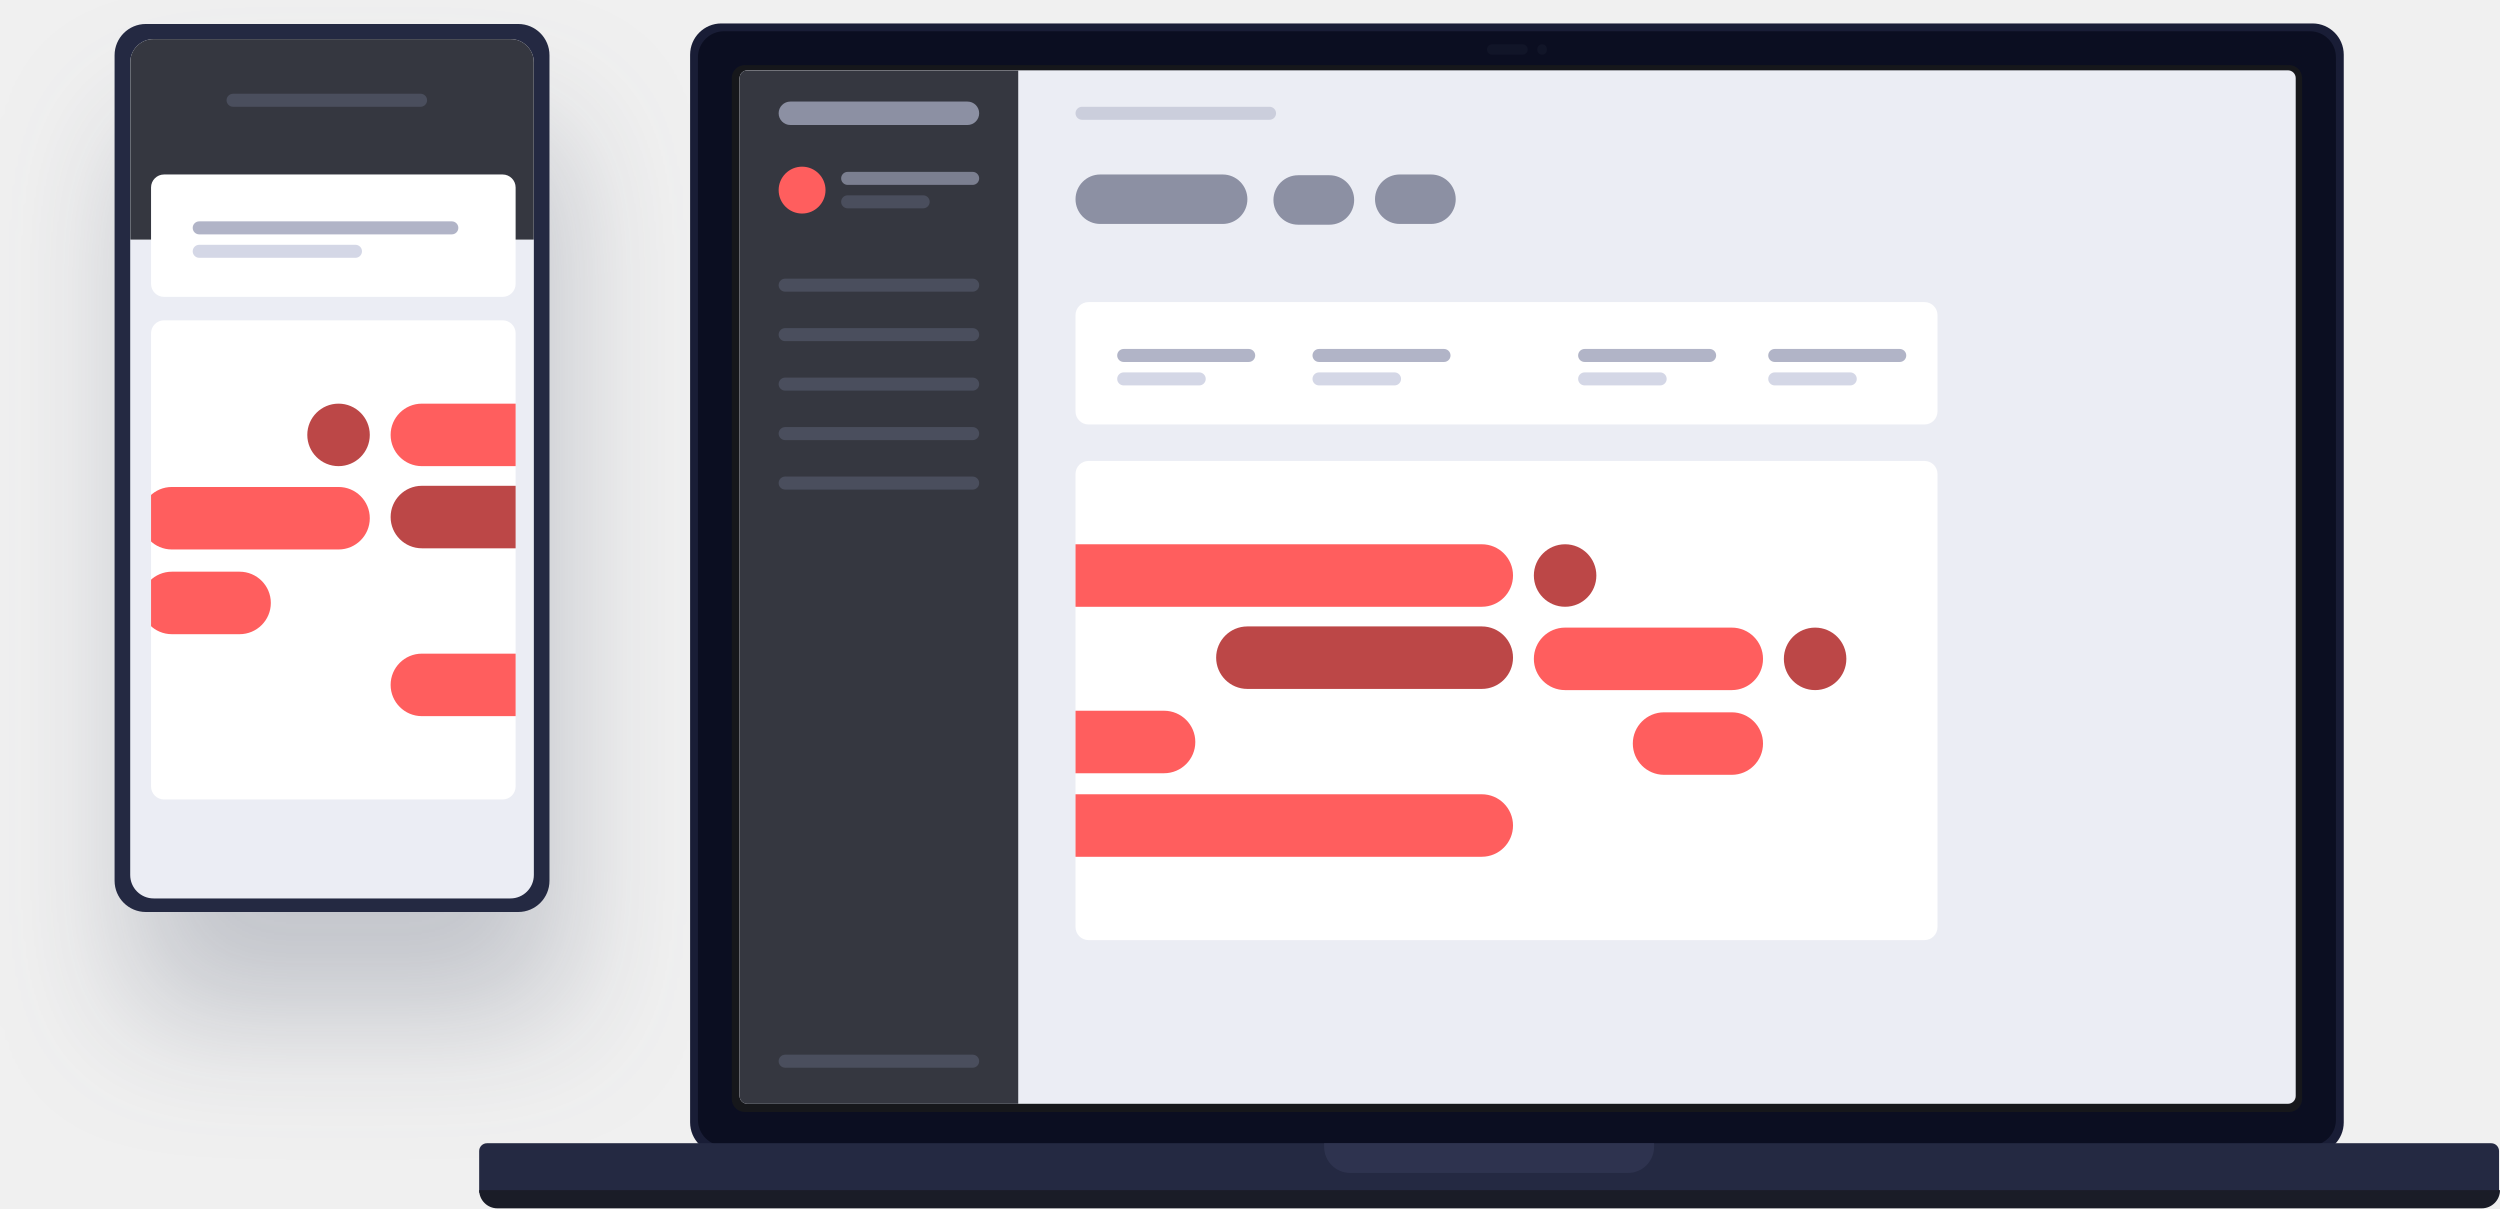
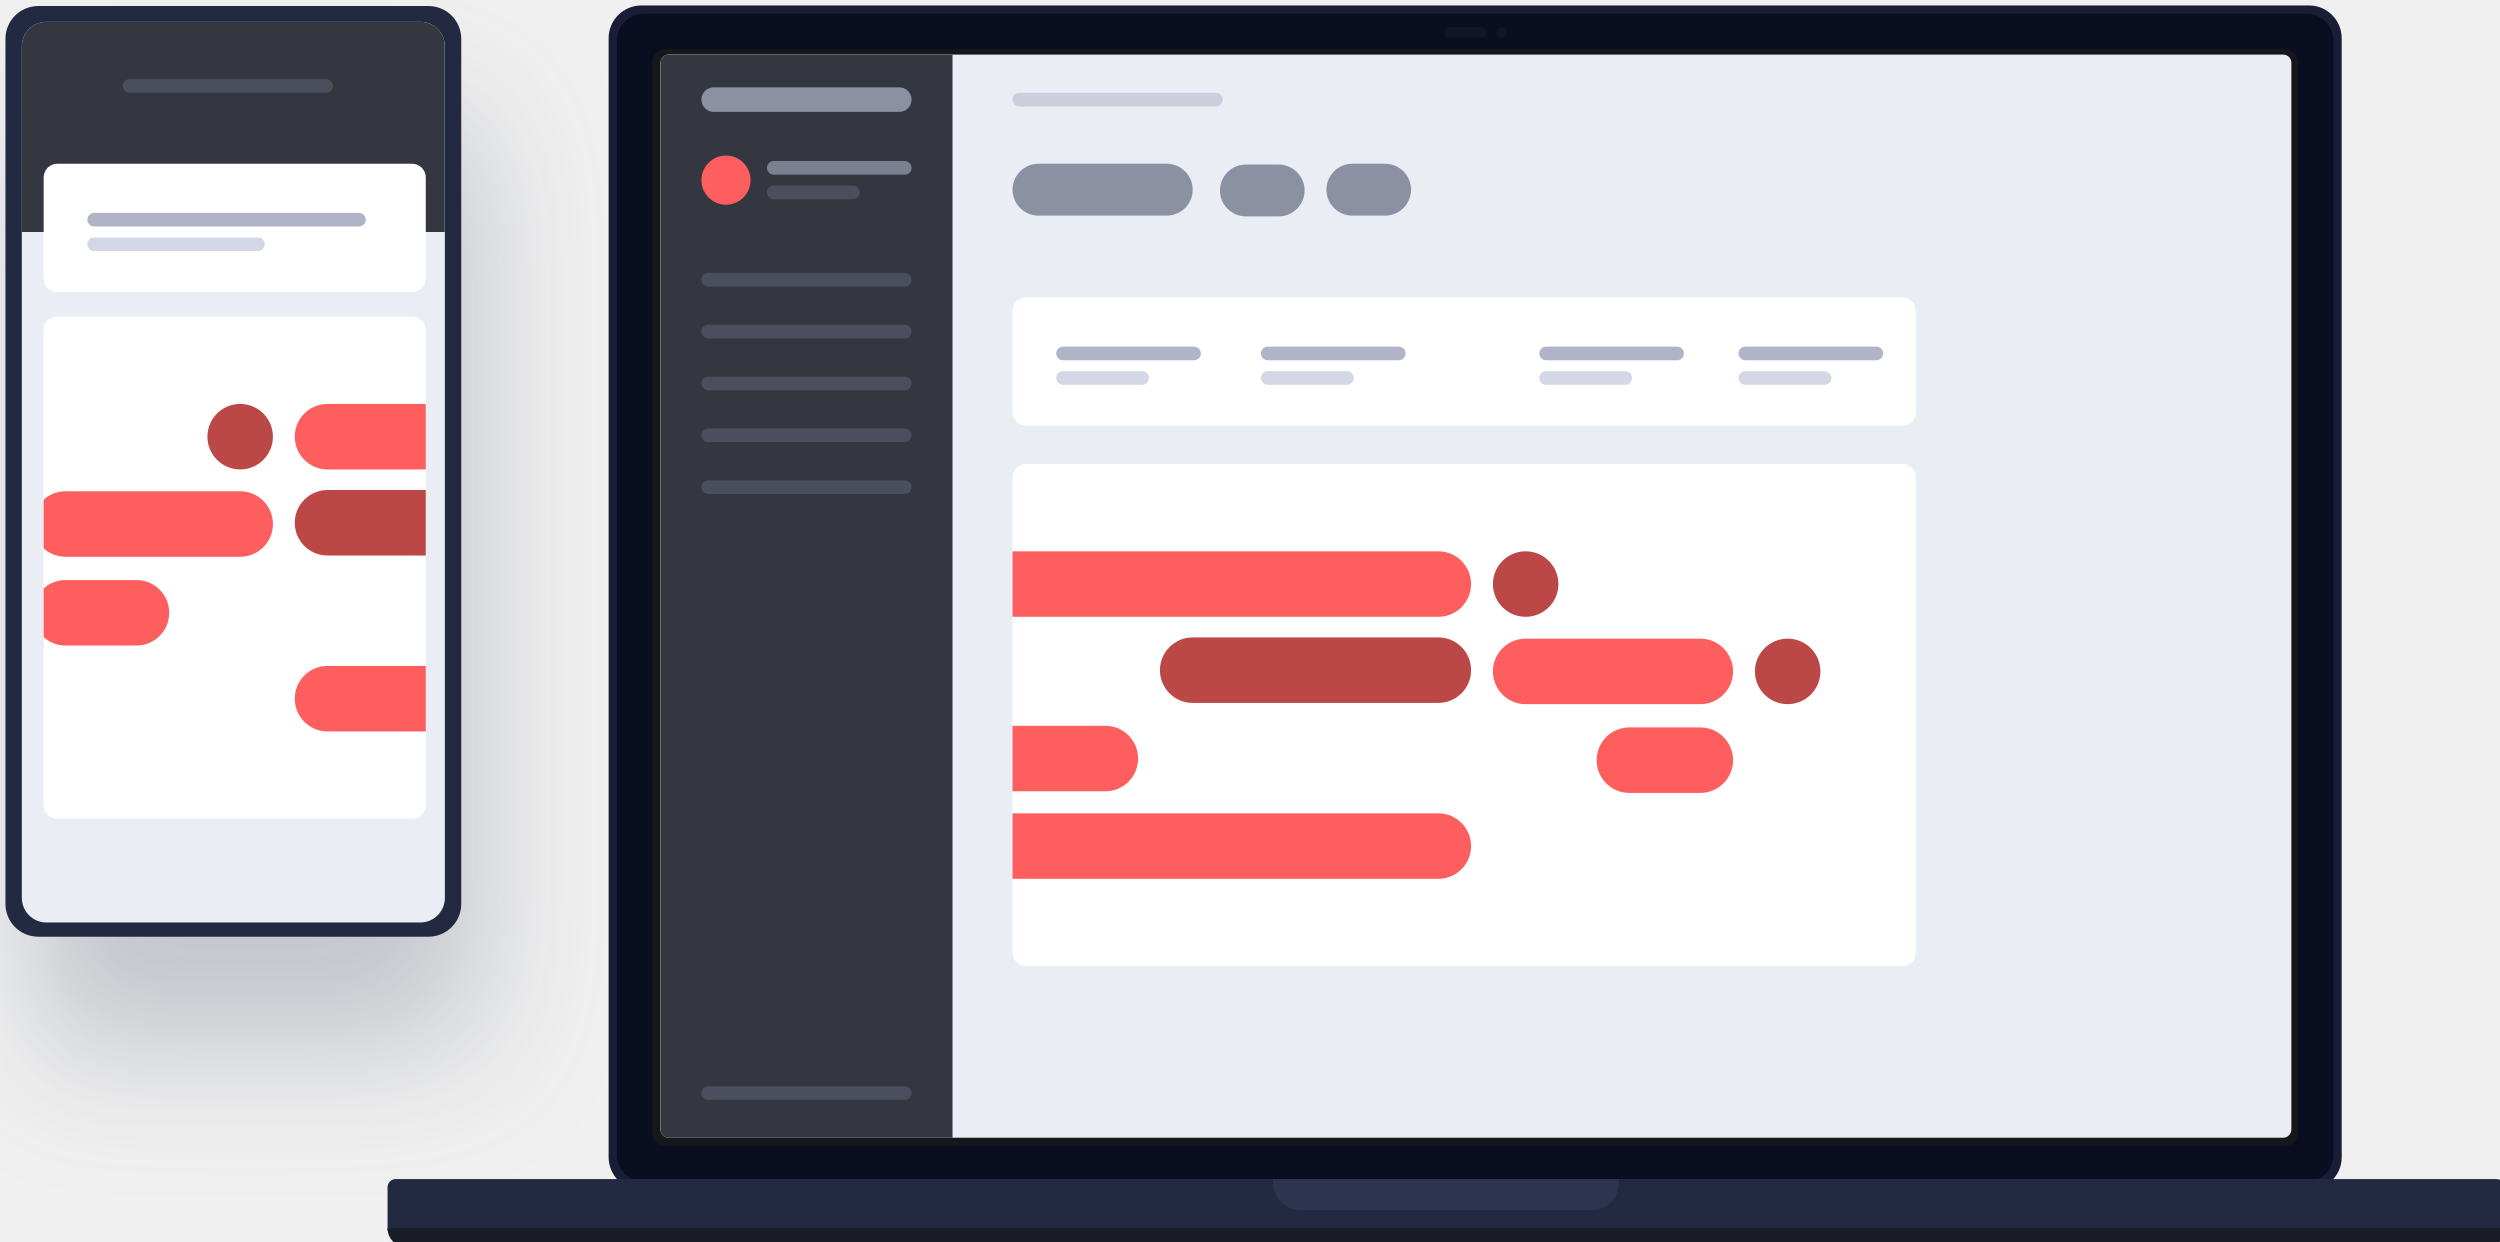
- <svg xmlns="http://www.w3.org/2000/svg" xmlns:xlink="http://www.w3.org/1999/xlink" width="960" height="464">
-   <defs>
+ <svg xmlns="http://www.w3.org/2000/svg" xmlns:xlink="http://www.w3.org/1999/xlink" width="916" height="455" version="1.1" id="svg474">
+   <defs id="defs285">
    <rect id="a" width="597.554" height="396.861" x="0" y="0" rx="3" />
    <rect id="c" width="331" height="184" x="0" y="0" rx="5" />
    <rect id="h" width="167" height="341" x="0" y="0" rx="12" />
    <rect id="i" width="155" height="330" x="0" y="0" rx="9" />
    <rect id="k" width="140" height="184" x="0" y="0" rx="5" />
-     <filter id="g" width="213.8%" height="155.7%" x="-53.3%" y="-16.1%" filterUnits="objectBoundingBox">
-       <feOffset dx="6" dy="40" in="SourceAlpha" result="shadowOffsetOuter1" />
-       <feGaussianBlur in="shadowOffsetOuter1" result="shadowBlurOuter1" stdDeviation="25" />
-       <feColorMatrix in="shadowBlurOuter1" values="0 0 0 0 0.243 0 0 0 0 0.279 0 0 0 0 0.375 0 0 0 0.255 0" />
+     <filter id="g" width="2.138" height="1.557" x="-0.533" y="-0.161" filterUnits="objectBoundingBox">
+       <feOffset dx="6" dy="40" in="SourceAlpha" result="shadowOffsetOuter1" id="feOffset277" />
+       <feGaussianBlur in="shadowOffsetOuter1" result="shadowBlurOuter1" stdDeviation="25" id="feGaussianBlur279" />
+       <feColorMatrix in="shadowBlurOuter1" values="0 0 0 0 0.243 0 0 0 0 0.279 0 0 0 0 0.375 0 0 0 0.255 0" id="feColorMatrix281" />
    </filter>
-     <path id="e" d="M3 0h769.629a3 3 0 013 3v16.006H0V3a3 3 0 013-3z" />
+     <path id="e" d="m 3,0 h 769.629 a 3,3 0 0 1 3,3 V 19.006 H 0 V 3 A 3,3 0 0 1 3,0 Z" />
  </defs>
-   <g fill="none" fill-rule="evenodd">
-     <g transform="translate(184 9)">
-       <rect width="635" height="434" x="81" fill="#191D36" fill-rule="nonzero" rx="12" />
-       <rect width="629" height="428" x="84" y="3" fill="#0B0E21" fill-rule="nonzero" rx="10" />
-       <rect width="603" height="402" x="97" y="16" fill="#16171B" fill-rule="nonzero" rx="5" />
-       <g transform="translate(100 18)">
+   <g id="g472" style="fill:none;fill-rule:evenodd" transform="translate(-42,-7)">
+     <g transform="translate(184,9)" id="g416">
+       <rect width="635" height="434" x="81" rx="12" id="rect287" y="0" style="fill:#191d36;fill-rule:nonzero" />
+       <rect width="629" height="428" x="84" y="3" rx="10" id="rect289" style="fill:#0b0e21;fill-rule:nonzero" />
+       <rect width="603" height="402" x="97" y="16" rx="5" id="rect291" style="fill:#16171b;fill-rule:nonzero" />
+       <g transform="translate(100,18)" id="g397">
        <mask id="b" fill="#fff">
-           <use xlink:href="#a" />
+           <use xlink:href="#a" id="use293" x="0" y="0" width="100%" height="100%" />
        </mask>
-         <use fill="#EBEDF4" fill-rule="nonzero" xlink:href="#a" />
-         <g mask="url(#b)">
-           <g transform="translate(129 14)">
-             <g transform="translate(0 75)">
-               <rect width="331" height="47" fill="#FFF" rx="5" />
-               <g transform="translate(16 18)">
-                 <rect width="53" height="5" fill="#B1B4C7" rx="2.5" />
-                 <rect width="34" height="5" y="9" fill="#D4D7E6" rx="2.5" />
-                 <g transform="translate(75)">
-                   <rect width="53" height="5" fill="#B1B4C7" rx="2.5" />
-                   <rect width="34" height="5" y="9" fill="#D4D7E6" rx="2.5" />
+         <use xlink:href="#a" id="use296" style="fill:#ebedf4;fill-rule:nonzero" x="0" y="0" width="100%" height="100%" />
+         <g mask="url(#b)" id="g365">
+           <g transform="translate(129,14)" id="g363">
+             <g transform="translate(0,75)" id="g324">
+               <rect width="331" height="47" rx="5" id="rect298" x="0" y="0" style="fill:#ffffff" />
+               <g transform="translate(16,18)" id="g322">
+                 <rect width="53" height="5" rx="2.5" id="rect300" x="0" y="0" style="fill:#b1b4c7" />
+                 <rect width="34" height="5" y="9" rx="2.5" id="rect302" x="0" style="fill:#d4d7e6" />
+                 <g transform="translate(75)" id="g308">
+                   <rect width="53" height="5" rx="2.5" id="rect304" x="0" y="0" style="fill:#b1b4c7" />
+                   <rect width="34" height="5" y="9" rx="2.5" id="rect306" x="0" style="fill:#d4d7e6" />
                </g>
-                 <g transform="translate(177)">
-                   <rect width="53" height="5" fill="#B1B4C7" rx="2.5" />
-                   <rect width="34" height="5" y="9" fill="#D4D7E6" rx="2.5" />
+                 <g transform="translate(177)" id="g314">
+                   <rect width="53" height="5" rx="2.5" id="rect310" x="0" y="0" style="fill:#b1b4c7" />
+                   <rect width="34" height="5" y="9" rx="2.5" id="rect312" x="0" style="fill:#d4d7e6" />
                </g>
-                 <g transform="translate(250)">
-                   <rect width="53" height="5" fill="#B1B4C7" rx="2.5" />
-                   <rect width="34" height="5" y="9" fill="#D4D7E6" rx="2.5" />
+                 <g transform="translate(250)" id="g320">
+                   <rect width="53" height="5" rx="2.5" id="rect316" x="0" y="0" style="fill:#b1b4c7" />
+                   <rect width="34" height="5" y="9" rx="2.5" id="rect318" x="0" style="fill:#d4d7e6" />
                </g>
              </g>
            </g>
-             <g transform="translate(0 136)">
+             <g transform="translate(0,136)" id="g351">
              <mask id="d" fill="#fff">
-                 <use xlink:href="#c" />
+                 <use xlink:href="#c" id="use326" x="0" y="0" width="100%" height="100%" />
              </mask>
-               <use fill="#FFF" xlink:href="#c" />
-               <g mask="url(#d)">
-                 <g transform="translate(-33 32)">
-                   <rect width="184" height="24" x="17" fill="#FF5E5E" rx="12" />
-                   <rect width="184" height="24" x="17" y="96" fill="#FF5E5E" rx="12" />
-                   <rect width="24" height="24" x="209" fill="#BC4747" rx="12" />
-                   <rect width="88" height="24" x="209" y="32" fill="#FF5E5E" rx="12" />
-                   <rect width="114" height="24" x="87" y="31.547" fill="#BC4747" rx="12" />
-                   <rect width="50" height="24" x="247" y="64.53" fill="#FF5E5E" rx="12" />
-                   <rect width="79" height="24" y="63.925" fill="#FF5E5E" rx="12" />
-                   <rect width="24" height="24" x="305" y="32" fill="#BC4747" rx="12" />
+               <use xlink:href="#c" id="use329" style="fill:#ffffff" x="0" y="0" width="100%" height="100%" />
+               <g mask="url(#d)" id="g349">
+                 <g transform="translate(-33,32)" id="g347">
+                   <rect width="184" height="24" x="17" rx="12" id="rect331" y="0" style="fill:#ff5e5e" />
+                   <rect width="184" height="24" x="17" y="96" rx="12" id="rect333" style="fill:#ff5e5e" />
+                   <rect width="24" height="24" x="209" rx="12" id="rect335" y="0" style="fill:#bc4747" />
+                   <rect width="88" height="24" x="209" y="32" rx="12" id="rect337" style="fill:#ff5e5e" />
+                   <rect width="114" height="24" x="87" y="31.547" rx="12" id="rect339" style="fill:#bc4747" />
+                   <rect width="50" height="24" x="247" y="64.53" rx="12" id="rect341" style="fill:#ff5e5e" />
+                   <rect width="79" height="24" y="63.925" rx="12" id="rect343" x="0" style="fill:#ff5e5e" />
+                   <rect width="24" height="24" x="305" y="32" rx="12" id="rect345" style="fill:#bc4747" />
                </g>
              </g>
            </g>
-             <rect width="77" height="5" fill="#CBCEDC" rx="2.5" />
-             <g transform="translate(0 26)" fill="#8C90A3">
-               <rect width="66" height="19" rx="9.5" />
-               <rect width="31" height="19" x="76" y=".288" rx="9.5" />
-               <rect width="31" height="19" x="115" rx="9.5" />
+             <rect width="77" height="5" rx="2.5" id="rect353" x="0" y="0" style="fill:#cbcedc" />
+             <g transform="translate(0,26)" id="g361" style="fill:#8c90a3">
+               <rect width="66" height="19" rx="9.5" id="rect355" x="0" y="0" />
+               <rect width="31" height="19" x="76" y="0.288" rx="9.5" id="rect357" />
+               <rect width="31" height="19" x="115" rx="9.5" id="rect359" y="0" />
            </g>
          </g>
        </g>
-         <g mask="url(#b)">
-           <path fill="#353740" d="M0 0h107v397H0z" />
-           <g transform="translate(15 12)">
-             <rect width="77" height="5" y="68" fill="#4A4E5D" rx="2.5" />
-             <rect width="77" height="5" y="87" fill="#4A4E5D" rx="2.5" />
-             <rect width="77" height="5" y="106" fill="#4A4E5D" rx="2.5" />
-             <rect width="77" height="5" y="125" fill="#4A4E5D" rx="2.5" />
-             <rect width="77" height="5" y="144" fill="#4A4E5D" rx="2.5" />
-             <rect width="77" height="5" y="366" fill="#4A4E5D" rx="2.5" />
-             <g transform="translate(0 25)">
-               <g transform="translate(24 2)">
-                 <rect width="53" height="5" fill="#7B7F90" rx="2.5" />
-                 <rect width="34" height="5" y="9" fill="#4A4E5D" rx="2.5" />
+         <g mask="url(#b)" id="g395">
+           <path d="M 0,0 H 107 V 397 H 0 Z" id="path367" style="fill:#353740" />
+           <g transform="translate(15,12)" id="g393">
+             <rect width="77" height="5" y="68" rx="2.5" id="rect369" x="0" style="fill:#4a4e5d" />
+             <rect width="77" height="5" y="87" rx="2.5" id="rect371" x="0" style="fill:#4a4e5d" />
+             <rect width="77" height="5" y="106" rx="2.5" id="rect373" x="0" style="fill:#4a4e5d" />
+             <rect width="77" height="5" y="125" rx="2.5" id="rect375" x="0" style="fill:#4a4e5d" />
+             <rect width="77" height="5" y="144" rx="2.5" id="rect377" x="0" style="fill:#4a4e5d" />
+             <rect width="77" height="5" y="366" rx="2.5" id="rect379" x="0" style="fill:#4a4e5d" />
+             <g transform="translate(0,25)" id="g389">
+               <g transform="translate(24,2)" id="g385">
+                 <rect width="53" height="5" rx="2.5" id="rect381" x="0" y="0" style="fill:#7b7f90" />
+                 <rect width="34" height="5" y="9" rx="2.5" id="rect383" x="0" style="fill:#4a4e5d" />
              </g>
-               <circle cx="9" cy="9" r="9" fill="#FF5E5E" />
+               <circle cx="9" cy="9" r="9" id="circle387" style="fill:#ff5e5e" />
            </g>
-             <rect width="77" height="9" fill="#8C90A3" rx="4.5" />
+             <rect width="77" height="9" rx="4.5" id="rect391" x="0" y="0" style="fill:#8c90a3" />
          </g>
        </g>
      </g>
-       <g fill="#4A5166" fill-rule="nonzero" opacity=".098" transform="translate(387 8)">
-         <rect width="15.64" height="4" rx="2" />
-         <rect width="3.68" height="4" x="19.32" rx="1.84" />
+       <g transform="translate(387,8)" id="g403" style="opacity:0.098;fill:#4a5166;fill-rule:nonzero">
+         <rect width="15.64" height="4" rx="2" id="rect399" x="0" y="0" />
+         <rect width="3.68" height="4" x="19.32" rx="1.84" id="rect401" y="0" />
      </g>
-       <g transform="translate(0 430)">
+       <g transform="translate(0,430)" id="g412">
        <mask id="f" fill="#fff">
-           <use xlink:href="#e" />
+           <use xlink:href="#e" id="use405" x="0" y="0" width="100%" height="100%" />
        </mask>
-         <use fill="#242942" fill-rule="nonzero" xlink:href="#e" />
-         <rect width="126.689" height="57.968" x="324.47" y="-46.564" fill="#2E334F" fill-rule="nonzero" mask="url(#f)" rx="10" />
+         <use xlink:href="#e" id="use408" style="fill:#242942;fill-rule:nonzero" x="0" y="0" width="100%" height="100%" />
+         <rect width="126.689" height="57.968" x="324.47" y="-46.564" mask="url(#f)" rx="10" id="rect410" style="fill:#2e334f;fill-rule:nonzero" />
      </g>
-       <path fill="#1A1C27" fill-rule="nonzero" d="M0 448h776a7 7 0 01-7 7H7a7 7 0 01-7-7z" />
+       <path d="m 0,448 h 776 a 7,7 0 0 1 -7,7 H 7 a 7,7 0 0 1 -7,-7 z" id="path414" style="fill:#1a1c27;fill-rule:nonzero" />
    </g>
-     <g fill-rule="nonzero" transform="translate(44 9.21)">
-       <use fill="#000" filter="url(#g)" xlink:href="#h" />
-       <use fill="#242942" xlink:href="#h" />
+     <g transform="translate(44,9.21)" id="g422" style="fill-rule:nonzero">
+       <use xlink:href="#h" id="use418" style="fill:#000000;filter:url(#g)" x="0" y="0" width="100%" height="100%" />
+       <use xlink:href="#h" id="use420" style="fill:#242942" x="0" y="0" width="100%" height="100%" />
    </g>
-     <g transform="translate(50 15)">
+     <g transform="translate(50,15)" id="g464">
      <mask id="j" fill="#fff">
-         <use xlink:href="#i" />
+         <use xlink:href="#i" id="use424" x="0" y="0" width="100%" height="100%" />
      </mask>
-       <use fill="#EBEDF4" fill-rule="nonzero" xlink:href="#i" />
-       <g mask="url(#j)">
-         <path fill="#353740" d="M0 0h155v77H0z" />
-         <g transform="translate(8 108)">
+       <use xlink:href="#i" id="use427" style="fill:#ebedf4;fill-rule:nonzero" x="0" y="0" width="100%" height="100%" />
+       <g mask="url(#j)" id="g462">
+         <path d="M 0,0 H 155 V 77 H 0 Z" id="path429" style="fill:#353740" />
+         <g transform="translate(8,108)" id="g456">
          <mask id="l" fill="#fff">
-             <use xlink:href="#k" />
+             <use xlink:href="#k" id="use431" x="0" y="0" width="100%" height="100%" />
          </mask>
-           <use fill="#FFF" xlink:href="#k" />
-           <g mask="url(#l)">
-             <g transform="matrix(-1 0 0 1 293 32)">
-               <rect width="184" height="24" x="17" fill="#FF5E5E" rx="12" />
-               <rect width="184" height="24" x="17" y="96" fill="#FF5E5E" rx="12" />
-               <rect width="24" height="24" x="209" fill="#BC4747" rx="12" />
-               <rect width="88" height="24" x="209" y="32" fill="#FF5E5E" rx="12" />
-               <rect width="114" height="24" x="87" y="31.547" fill="#BC4747" rx="12" />
-               <rect width="50" height="24" x="247" y="64.53" fill="#FF5E5E" rx="12" />
-               <rect width="79" height="24" y="63.925" fill="#FF5E5E" rx="12" />
-               <rect width="24" height="24" x="305" y="32" fill="#BC4747" rx="12" />
+           <use xlink:href="#k" id="use434" style="fill:#ffffff" x="0" y="0" width="100%" height="100%" />
+           <g mask="url(#l)" id="g454">
+             <g transform="matrix(-1,0,0,1,293,32)" id="g452">
+               <rect width="184" height="24" x="17" rx="12" id="rect436" y="0" style="fill:#ff5e5e" />
+               <rect width="184" height="24" x="17" y="96" rx="12" id="rect438" style="fill:#ff5e5e" />
+               <rect width="24" height="24" x="209" rx="12" id="rect440" y="0" style="fill:#bc4747" />
+               <rect width="88" height="24" x="209" y="32" rx="12" id="rect442" style="fill:#ff5e5e" />
+               <rect width="114" height="24" x="87" y="31.547" rx="12" id="rect444" style="fill:#bc4747" />
+               <rect width="50" height="24" x="247" y="64.53" rx="12" id="rect446" style="fill:#ff5e5e" />
+               <rect width="79" height="24" y="63.925" rx="12" id="rect448" x="0" style="fill:#ff5e5e" />
+               <rect width="24" height="24" x="305" y="32" rx="12" id="rect450" style="fill:#bc4747" />
            </g>
          </g>
        </g>
-         <rect width="140" height="47" x="8" y="52" fill="#FFF" rx="5" />
-         <rect width="77" height="5" x="37" y="21" fill="#4A4E5D" rx="2.5" />
+         <rect width="140" height="47" x="8" y="52" rx="5" id="rect458" style="fill:#ffffff" />
+         <rect width="77" height="5" x="37" y="21" rx="2.5" id="rect460" style="fill:#4a4e5d" />
      </g>
    </g>
-     <g transform="translate(74 85)">
-       <rect width="102" height="5" fill="#B1B4C7" rx="2.5" />
-       <rect width="65" height="5" y="9" fill="#D4D7E6" rx="2.5" />
+     <g transform="translate(74,85)" id="g470">
+       <rect width="102" height="5" rx="2.5" id="rect466" x="0" y="0" style="fill:#b1b4c7" />
+       <rect width="65" height="5" y="9" rx="2.5" id="rect468" x="0" style="fill:#d4d7e6" />
    </g>
  </g>
</svg>
